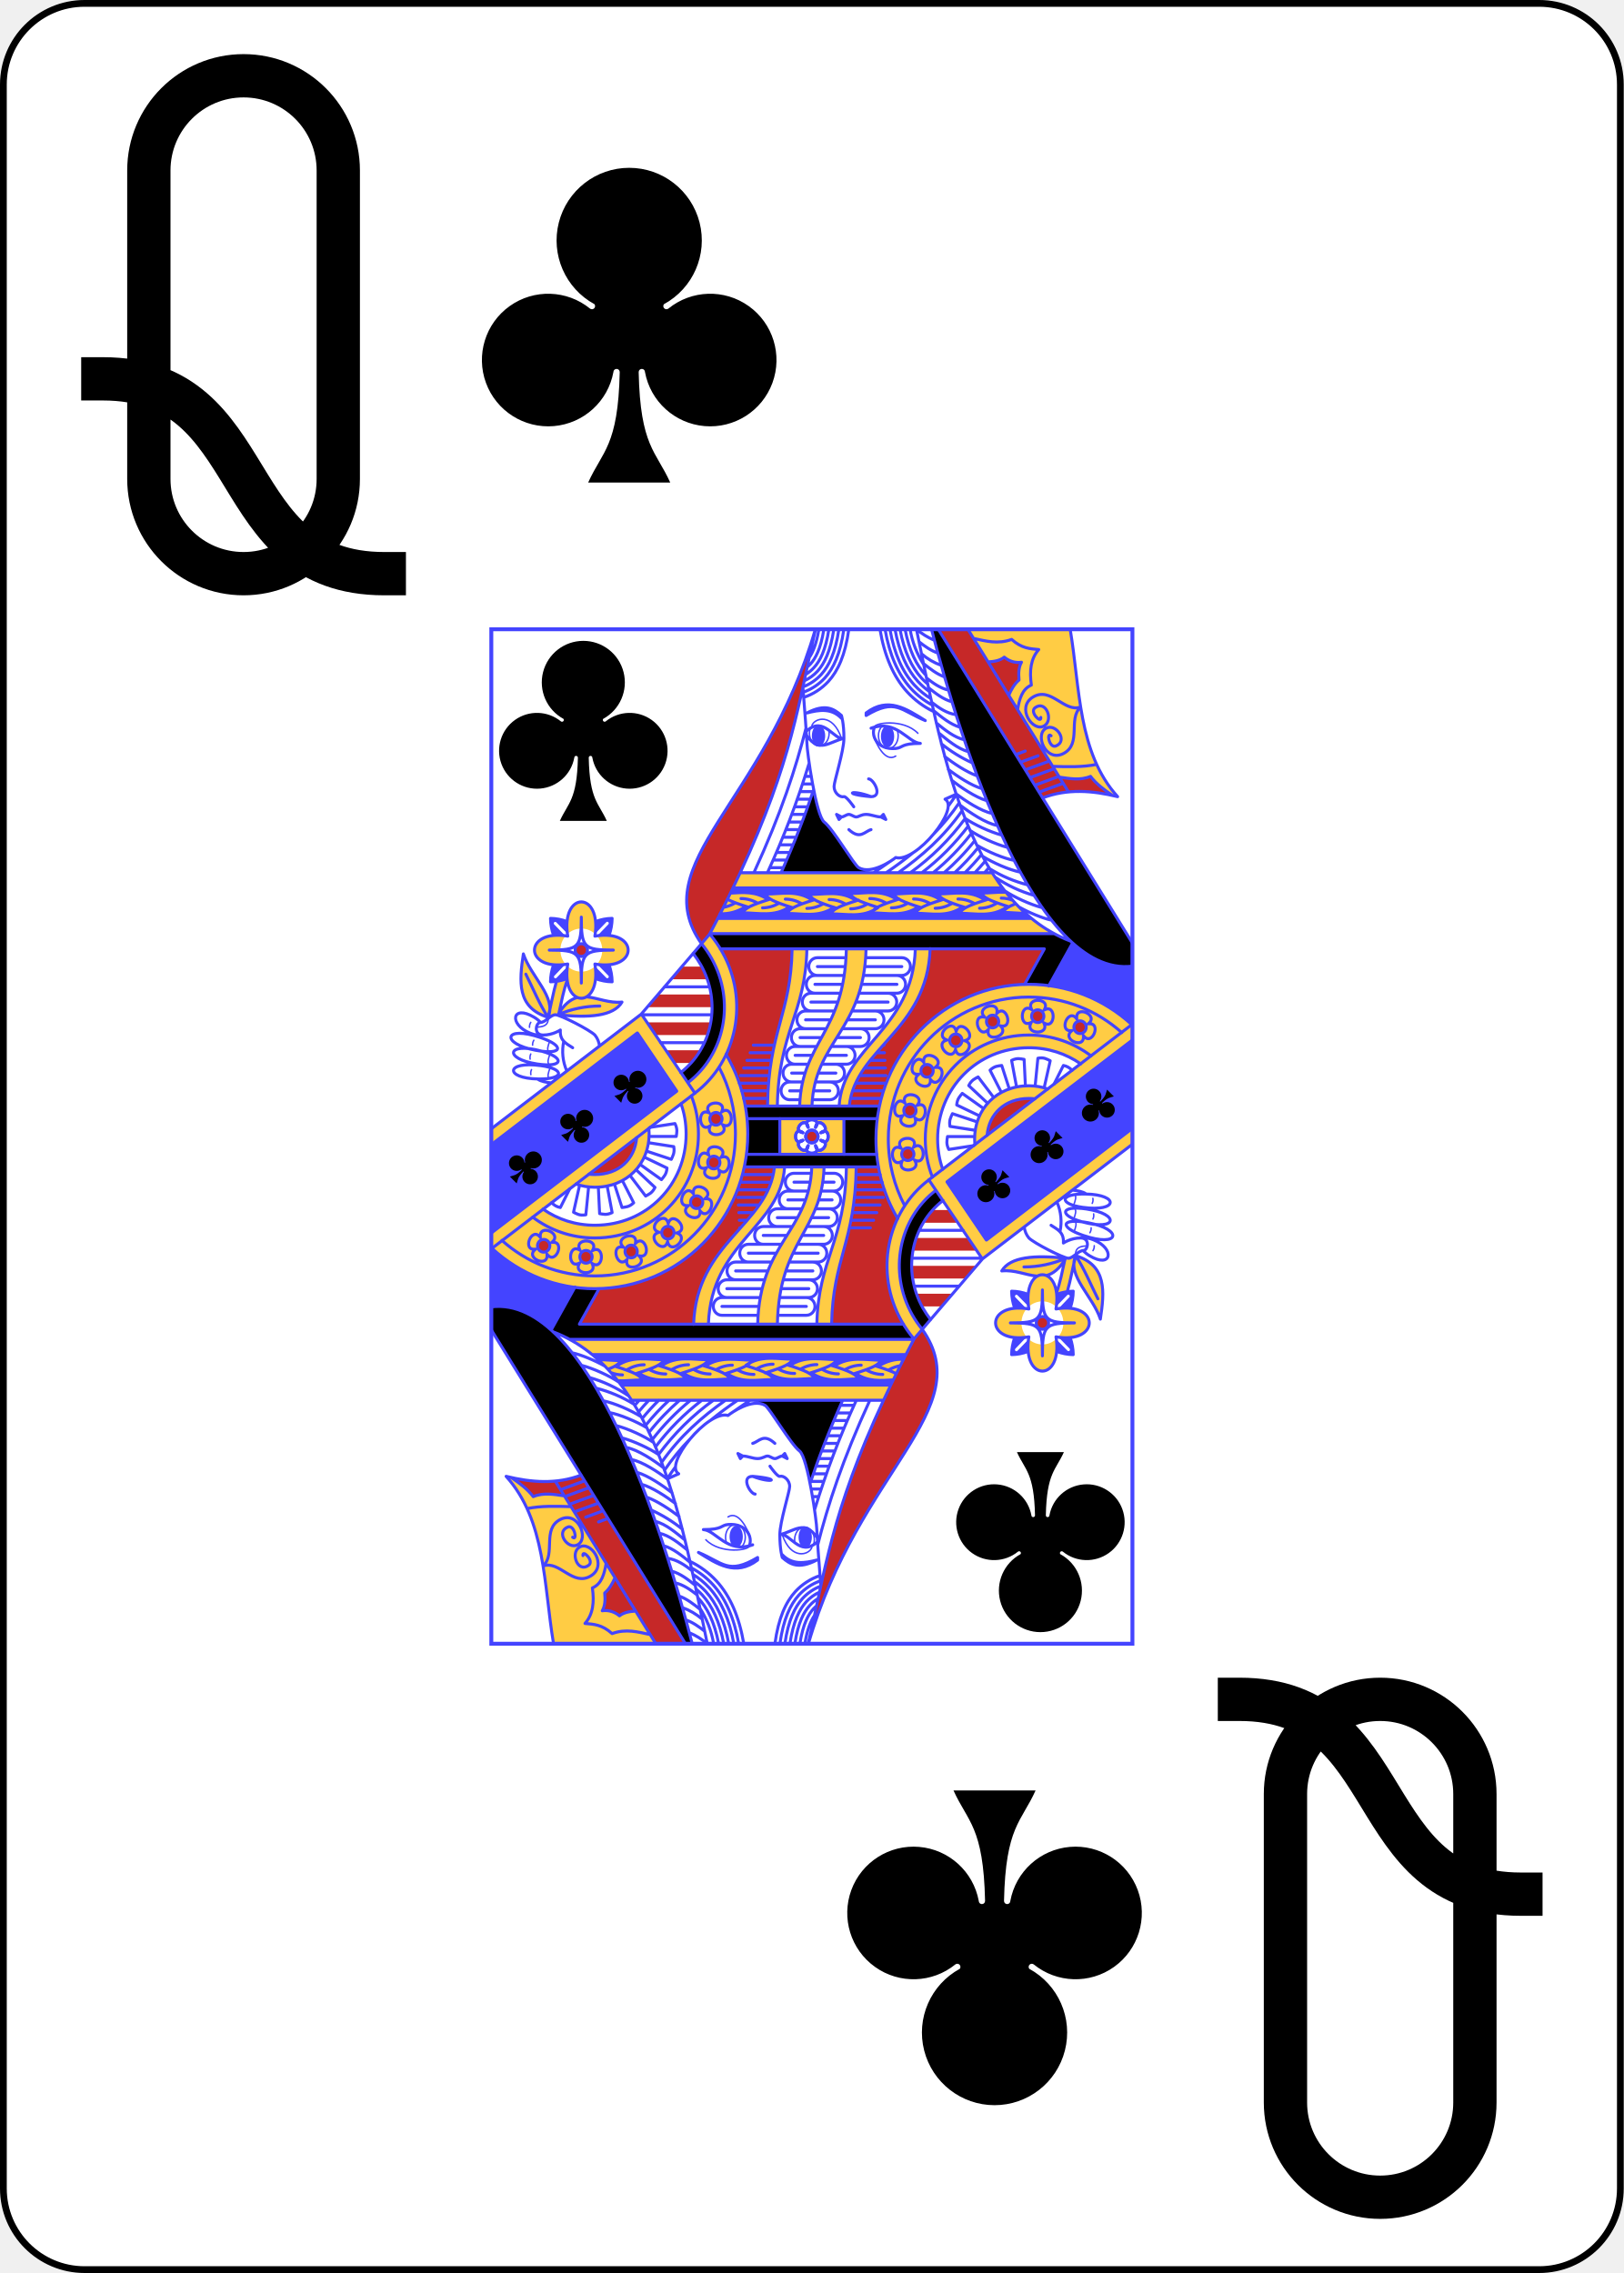
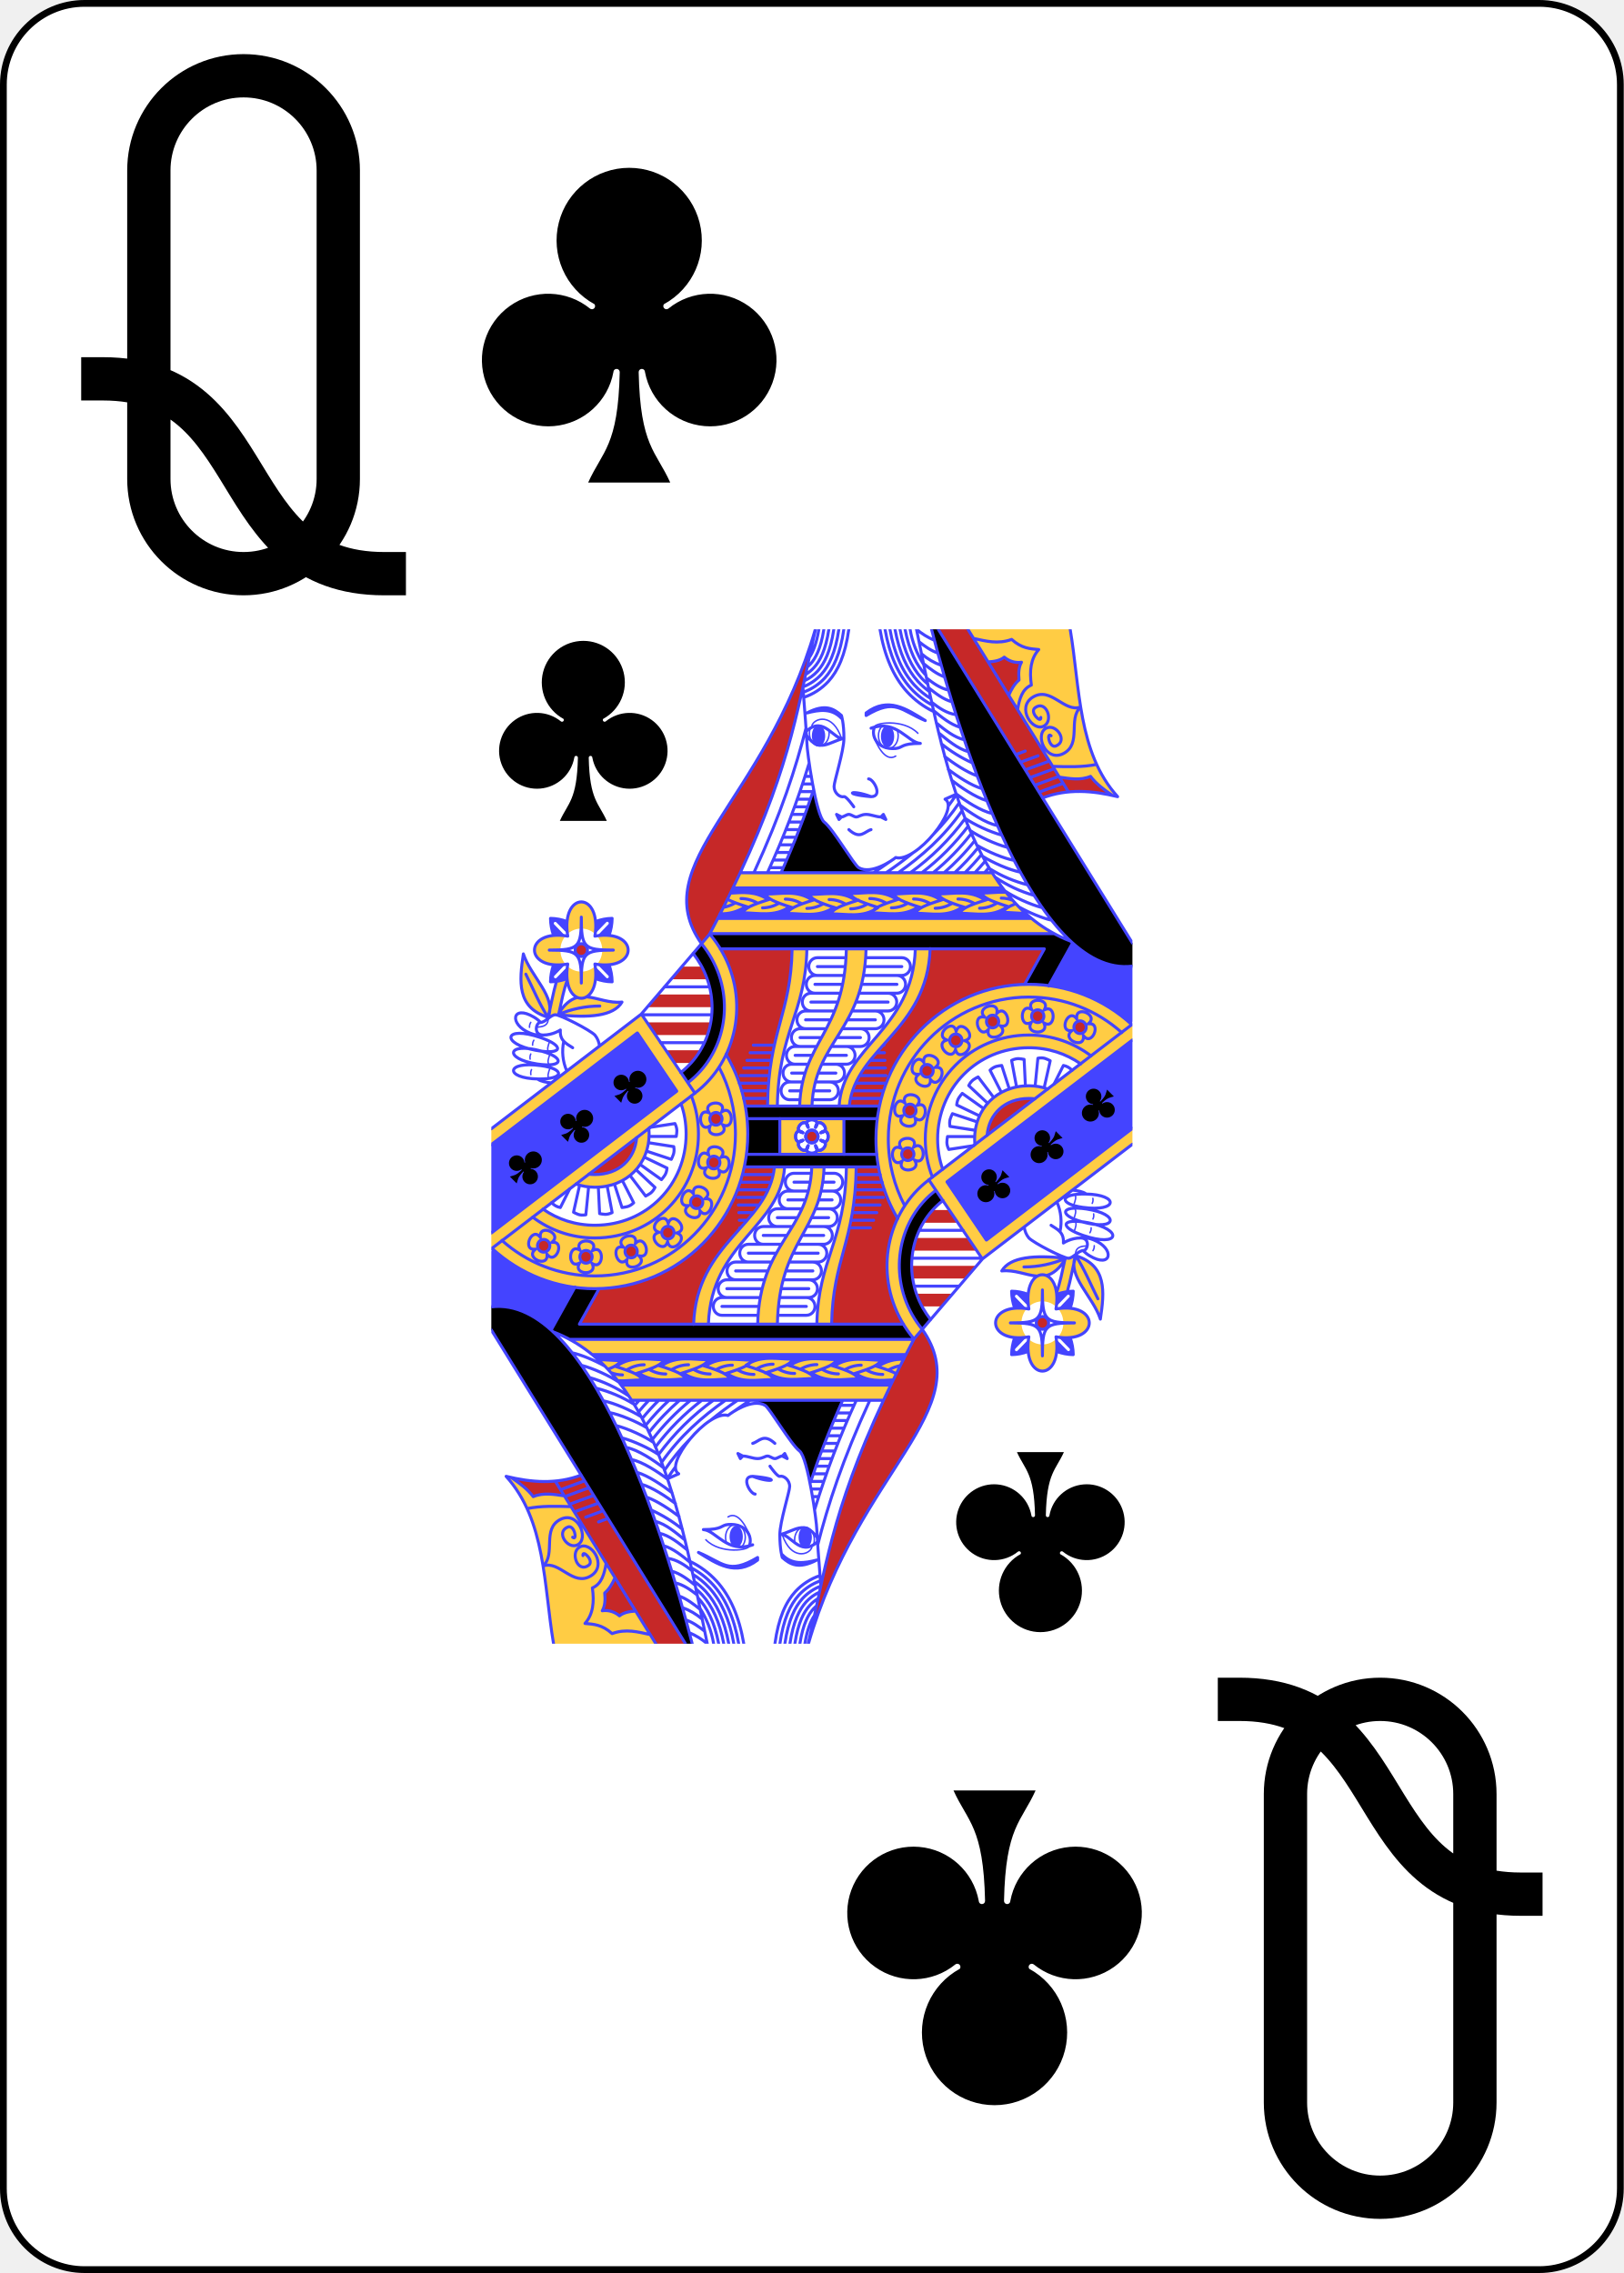
<svg xmlns="http://www.w3.org/2000/svg" xmlns:xlink="http://www.w3.org/1999/xlink" width="240" height="336" class="card" preserveAspectRatio="none" viewBox="-120 -168 240 336">
-   <defs>
-     <path id="i" d="M-82.4-130.4H82.4v260.8H-82.4z" />
-   </defs>
  <symbol id="h" preserveAspectRatio="xMinYMid" viewBox="-500 -500 1000 1000">
    <path fill="none" stroke="#000" stroke-linecap="square" stroke-miterlimit="1.5" stroke-width="80" d="M-260 100c300 0 220 360 520 360M-175 0v-285a175 175 0 0 1 350 0v570a175 175 0 0 1-350 0Z" />
  </symbol>
  <symbol id="a" preserveAspectRatio="xMinYMid" viewBox="-600 -600 1200 1200">
    <path d="M30 150c5 235 55 250 100 350h-260c45-100 95-115 100-350a10 10 0 0 0-20 0 210 210 0 1 1-74-201 10 10 0 0 0 14-14 230 230 0 1 1 220 0 10 10 0 0 0 14 14 210 210 0 1 1-74 201 10 10 0 0 0-20 0" />
  </symbol>
  <symbol id="b" preserveAspectRatio="none" viewBox="0 0 1300 2000">
    <path fill="#FC4" d="M1173.8 0c20 115.7 15.5 243.3 96.2 330-33.6-8-67-12.4-100-9.6L966.4 0Zm-669 480 510.8.1c33 50.8 73.7 92.5 125.2 119.7l-698 .8q35.1-64.8 62-120.6m-322.3 57.5c17 0 33.9 21 28.1 63.2a43 43 0 0 0-28.1-10.7 43 43 0 0 0-28.1 10.7c-5.8-42.1 11.2-63.2 28.1-63.2m260.1 63.1a220 220 0 0 1 25.7 35.8 215 215 0 0 1 7.8 202A300 300 0 0 1 520 995c0 168.4-138.8 305-310 305a312 312 0 0 1-208.8-79.6l.7-.5-1.9-2.5v-27.1l376-279.7L296 796 0 1016v-31.1l304-226 105.2 150.7.5-.5-10.7-15.3c74.4-55.4 96.5-160.2 47.7-244.8q-9.2-15.7-20.4-29zm-213.2 2.6c68.8-.5 63.8 68.2-15.1 57.4a43 43 0 0 0 10.7-28.1 43 43 0 0 0-10.7-28.1q8-1.1 15.1-1.2m-93.8 0q7 0 15.1 1.2a43 43 0 0 0-10.7 28.1 43 43 0 0 0 10.7 28.1c-78.9 10.8-84-58-15.1-57.4m754.2 26.5c-5.6 161.8-151.4 195.8-164 310.3h-20.5c7.7-119 148.9-148.4 154.5-310Zm-130 .4c-4 161.4-104.6 181.7-109.6 309.8h-25c4.3-128 91.3-143.7 94.7-309.8Zm-120 .2c-2.7 128.3-57.3 162.2-59.7 309.4h-20c2-147.2 47.5-181 49.8-309.4ZM65 640c13 39.2 55.1 75.2 53.7 109.8 4.4-19 8-38 13.5-56l21.7-2c-7.3 20-11.6 41.9-16.6 63.8L115 765c-63.6-19-58.4-71.2-50-125m89.4 24.3a43 43 0 0 0 28.1 10.7 43 43 0 0 0 28.1-10.7c4.6 33.6-5.2 53.8-18 60.6l1.7-.1c21.8 2 45 12.8 70.7 10.2-17.4 28.3-67.5 31.4-130 25 13-21 25.9-30.5 39.1-34h.7c-13.9-5.5-25.3-26-20.4-61.7M385.2 935l-280.1 208.2c29.6 20 65.2 31.7 104.9 31.7 105 0 185-80 185-180q-.1-31.8-10.3-59.4zm259.4 30h137.9a331 331 0 0 0-1 69.5l-136.5.4v-2.7c6.3 2.2 15.6 0 15.6-6.7 7 7 22-8 15-15 10 0 10-21.2 0-21.2 7-7-8-22-15-15 0-6.8-9.7-9-16-6.6zm-325.1 19q.5 5.2.5 10.9c0 58.9-44.6 105-110 105q-20.8 0-38.2-6.3z" />
  </symbol>
  <symbol id="c" preserveAspectRatio="none" viewBox="0 0 1300 2000">
    <path fill="#c62828" d="m966.3 0 201 316.5-15.6-25c20.8 2.7 41.6 7 63.3-1.5 11.6 15 27.3 26 42.4 37-29.8-6-58.7-9-87.4-6.3l-.2-.3c-17.6 2-35 5.7-52 12.1L906.5 0ZM657.6 0c-34.4 141.5-46.4 258-153 480a2759 2759 0 0 1-62 121.2l-16.3 18.7C311 461.5 555.3 342.3 657 0ZM1040 55a45 45 0 0 0 35 10c-5.3 8.6-6.5 20.7-5 35a80 80 0 0 0-20.8 30.2l-41.9-65.8c12.1-.8 23.7-2.5 32.7-9.4M182.5 620a12.5 12.5 0 0 1 12.5 12.5 12.5 12.5 0 0 1-12.5 12.5 12.5 12.5 0 0 1-12.5-12.5 12.5 12.5 0 0 1 12.5-12.5m707.2 9.9 231.3.1-39.6 70.2C936.9 704 817 805.2 787 939.6l-61.4.4c12.7-114.5 158.5-148.5 164-310.1m-425.5 0 145.9.2c-2.5 128.5-48 162.4-50 309.7l-44.8.1A308 308 0 0 0 476 838.4 215 215 0 0 0 464 630m-37.6 35 11.6 25h-74.2l22.6-25zm19 55 2.2 25H315.7l22-25zm-.6 55-7.1 25h-104l-18-25zm-21 55-19 25h-34l-17.6-25zm31.6 122.7a12.5 12.5 0 0 1 12.5 11.5 12.5 12.5 0 0 1-11.5 13.4 12.5 12.5 0 0 1-13.4-11.4 12.5 12.5 0 0 1 11.5-13.5zM650 987.5a12.5 12.5 0 0 1 12.5 12.5 12.5 12.5 0 0 1-12.5 12.5 12.5 12.5 0 0 1-12.5-12.5 12.5 12.5 0 0 1 12.5-12.5m-355.3 15c-3.4 41.5-35.5 72.5-84.7 72.5q-6.3 0-12-.7zm156.1 36.3 2.5.2a12.5 12.5 0 0 1 10.1 14.5 12.5 12.5 0 0 1-14.5 10.1 12.5 12.5 0 0 1-10-14.5 12.5 12.5 0 0 1 12-10.3m-34.3 78.2a13 13 0 0 1 4.8 1 12.5 12.5 0 0 1 6.6 16.4 12.5 12.5 0 0 1-16.4 6.6 12.5 12.5 0 0 1-6.6-16.4 13 13 0 0 1 11.6-7.6m-58.2 60a13 13 0 0 1 8.9 4 12.5 12.5 0 0 1-.6 17.7 12.5 12.5 0 0 1-17.7-.6 12.5 12.5 0 0 1 .6-17.7 13 13 0 0 1 8.8-3.4m-252.2 26a13 13 0 0 1 4.9 1 12.5 12.5 0 0 1 6.7 16.3 12.5 12.5 0 0 1-16.4 6.7 12.5 12.5 0 0 1-6.7-16.4 13 13 0 0 1 11.5-7.6m177.2 11.2a12.5 12.5 0 0 1 12.2 9 12.5 12.5 0 0 1-8.4 15.5 12.5 12.5 0 0 1-15.5-8.5 12.5 12.5 0 0 1 8.4-15.5 13 13 0 0 1 3.3-.5m-90.9 10.5a12.5 12.5 0 0 1 12.1 13 12.5 12.5 0 0 1-13 12 12.5 12.5 0 0 1-12-13 12.5 12.5 0 0 1 13-12" />
  </symbol>
  <symbol id="d" preserveAspectRatio="none" viewBox="0 0 1300 2000">
    <path fill="#44F" d="M663.4 188.8A13.4 21.2 0 0 1 677 210a13.4 21.2 0 0 1-13.5 21.2A13.4 21.2 0 0 1 650 210a13.4 21.2 0 0 1 13.4-21.2m140 1.2a13.4 21.2 0 0 1 13.5 21.2 13.4 21.2 0 0 1-13.5 21.2 13.4 21.2 0 0 1-13.4-21.2 13.4 21.2 0 0 1 13.4-21.2m233.4 319.8q5 6.5 10.2 12.8l-3.9-4.2a161 161 0 0 0-12 0h-2.1l-3.4.2-11.5.7-6 .3-2.4.1-3.7.2h-3l-5 .1 1 1.7v.2l1 1.4.7.8.7.8.8.8a24 24 0 0 0 4.9 3.8l2.5 1.5 6.3 3v.1q8.9 3.9 24.1 8.8l13.6 4.3c-6.5 3.6-9.9 7-11.8 11l10.9.3c10.9.5 21.8 1.5 32.7 1.5l-11.8-12.8q12 11.9 25.2 22.4l-635.6.4 4.8-9.2h3.5l3-.1h.5l2.6-.2c14-1 28-4.4 41.5-13.6l-.7.2 1-.6q3.1.4 6.4 1.5c-6.6 3.6-9.9 7-11.8 11.1 31.8-.2 64.2 8.6 94.9-12l6.8 2c-6.6 3.6-10 7-11.9 11.2 31.9-.2 64.3 8.6 95-12l5.7 1.7c-6.6 3.6-10 7-11.9 11.1 28.8-.2 58 7 86-6.8a19 19 0 0 0-3.4 4.9c31.9-.2 64.3 8.6 95-12q2.7.7 5.6 1.7c-6.5 3.6-9.9 7-11.8 11.1 32-.2 64.4 8.6 95.1-12.2l-20.2-7.7q10.6 3.8 27 8.8c-6.6 3.6-10 7-11.9 11.1 32-.2 64.4 8.6 95.1-12.2l-39.3-15-7.7 2.3 3.3-1.2c-30.8-20.8-63.2-12-95.2-12.2 2.7 5.8 8.2 10.2 21.4 15.6l-11.8-4.5-7.7 2.3 3.3-1.2c-30.8-20.8-63.2-12-95.2-12.2 1.8 3.8 4.9 7 10.5 10.3l-7.4 2.3 3.3-1.2a86 86 0 0 0-50.1-14c-15 0-30 1.9-45 1.8 2.2 4.9 6.6 8.8 16 13.2l-6.8 2.2 3.3-1.3c-30.7-20.8-63.2-12-95.1-12.2 1.8 3.8 4.8 7 10.4 10.3l-7.3 2.3 3.2-1.2c-30.7-20.9-63.2-12-95.1-12.2 1.7 3.6 4.5 6.7 9.7 9.9l-7.7 2.4 3.2-1.3-5.8-3.6-.8-.4-2.8-1.5q-.4 0-.7-.3l-5.4-2.3-.7-.3-2.9-1-.8-.2-2.2-.7-.8-.2-2.9-.8h-.1l-2.9-.6-.8-.2-2.3-.4h-.7l-3-.5h-.5l-5.7-.6h-1.2a136 136 0 0 0-14.8-.2l-1.7.1-5.7.3q-5.7.2-11.2.6L490 510zM775 545.6l8 2.4-.6.4zM245 570a99 99 0 0 1-6.3 33.6q-10.5-1-23.7.7l22-22.3a3 3 0 1 0-4.2-4.2L210.7 600q1.7-13.3.7-23.7A100 100 0 0 1 245 570m-125 0a99 99 0 0 1 33.6 6.3q-1 10.5.7 23.7L132 578a3 3 0 1 0-4.2 4.2l22.1 22.2q-13.3-1.7-23.7-.7A100 100 0 0 1 120 570m1058.6 49c38.2 32.7 78.7 50.2 121.4 45v108.8l-1.2 6.8a308 308 0 0 0-168.3-76.6ZM215 660.6q13.2 1.7 23.7.7A100 100 0 0 1 245 695a100 100 0 0 1-33.6-6.3q1-10.5-.7-23.7l22.3 22c2.8 3 7.2-1.4 4.2-4.2zm-65 0L128 683c-3 2.8 1.4 7.2 4.2 4.2l22.2-22.1q-1.7 13.3-.7 23.7A100 100 0 0 1 120 695a99 99 0 0 1 6.3-33.6q10.5 1 23.7-.7M296 796l80 114.7L0 1190.3v-174.4z" />
  </symbol>
  <symbol id="e" preserveAspectRatio="none" viewBox="0 0 1300 2000">
    <path d="M906.4 0 1300 618.6V664C1102.8 687.9 952.6 226.5 892.7 0ZM653.8 316.5c6.3 30.7 13.9 58 21.2 63.5 17.9 13.3 60.7 84.8 70 90q8.3 4.4 18 4l-1.2 6-173.7-.1a1944 1944 0 0 0 65.7-163.4M1141 599.9a281 281 0 0 0 33.3 14.8l4 4.5-47.6 83.8a259 259 0 0 0-49.5-2.8L1121 630l-656.9-.2a245 245 0 0 0-21.2-29.5zm-714.7 20q11.3 13.3 20.4 29c48.8 84.6 26.7 189.4-47.7 244.8l-15.1-19.8c64.2-47.8 83.7-138.1 40.9-212.2q-7.1-12.1-15.7-22.8zM787 940a305 305 0 0 0-5.6 94.8l-66.4.3.2-70H518.5q-1.3-12.6-3.2-25z" />
  </symbol>
  <symbol id="f" preserveAspectRatio="none" viewBox="0 0 1300 2000">
    <path fill="none" stroke="#44F" stroke-linecap="round" stroke-linejoin="round" stroke-width="6" d="M0 984.8 303.7 759m995.1 20.6A312 312 0 0 0 1090 700c-171.2 0-310 136.6-310 305 0 57.3 16 110.9 44 156.7M1298 780l-410.8 305.4M787 940H515.7M0 1190.3l376-279.6m-71.8-152.2 108.6 156M296.3 796 376 910.5M442.8 601 304.2 758.5m109 155.7c85-62.8 110.3-182.3 55.1-277.8q-11.3-19.5-25.7-35.8m-43.6 293c74.4-55.3 96.5-160 47.7-244.7q-9.1-15.7-20.4-29M295.8 796 0 1016m383.9-142c64.2-47.9 83.7-138.2 40.9-212.3q-7.1-12.1-15.7-22.8M304.9 760h142M351 705h91.4M343 815h89m11.1-215h698m-682-30h636M490 510h547m-532-30h510.5M657.5.2c-34.3 141.4-46.3 258-152.8 479.8a2759 2759 0 0 1-62.1 121.2M464 630h656.6m-510.7.3c-2.3 128.3-47.8 162.2-49.8 309.4m79.8-309.4C637 758.6 582.5 792.5 580 939.7M719.9 630c-3.4 166-90.4 181.9-94.7 309.8M759.9 630c-4 161.4-104.7 181.7-109.7 309.8M859.8 630c-5.6 161.5-147 191-154.5 309.9m184.5-310.3c-5.6 161.8-151.4 195.8-164 310.3m56.5 25H518.6m272.2-40h-62.5m67.1-15h-62.9m68.4-15h-62.2m61.5-15h-53.4m52.4-15h-42.5m41.5-15h-30m29-15H781m-220.4 90h-49m49.6-15h-53.5m54.6-15h-59.4m60.9-15h-58.6m60.4-15h-53.9m56.3-15h-49.7m52.5-15h-46m49.2-15h-42.7m265 0h-1.7m-773 385c50.1 43.6 116 70 188.4 70 158 0 285-125.3 285-280 0-47.5-12-92.1-33.2-131.3M84.1 1159.1c35 25.7 78 40.9 125.9 40.9 118.2 0 210-91.4 210-205q-.1-40.1-14.4-74.9m-207.7 154.2q6 .7 12.1.7c49.2 0 81.3-31 84.7-72.6m-122.9 91.3q17.4 6.2 38.2 6.3c65.4 0 110-46.1 110-105q0-5.6-.5-11m-214.6 159.2c29.6 20 65.4 31.8 105.1 31.8 105 0 185-80 185-180q-.1-31.8-10.3-59.4m257.8 46.3c-3.5-24.8-35.4 7-10.6 10.6-20-15-20 30 0 15-24.8 3.5 7 35.4 10.6 10.6-15 20 30 20 15 0 3.5 24.8 35.4-7 10.6-10.6 20 15 20-30 0-15 24.8-3.5-7-35.4-10.6-10.6 15-20-30-20-15 0m-5 18.1a12.5 12.5 0 0 0 12.5 12.5 12.5 12.5 0 0 0 12.5-12.5 12.5 12.5 0 0 0-12.5-12.5 12.5 12.5 0 0 0-12.5 12.5m77.5-35v70m366.2-334.7 40.2-70.2m8.8 73.2 48.1-84.1M906.3 0 1300 618.6m-182.3-286.1c49.9-18.5 100.9-14.7 152.3-2.5-80.7-86.7-76.1-214.3-96.2-330M966.4 0 1170 320M892.5-.4C952.3 226 1102.7 688 1300 664.2M862-.4c48.3 224.1 98.8 536.3 312.3 615.1m-14.7-311-48.9 17.5M1151 290l-48.9 17.5m39.3-32.6-48.9 17.5m39.3-32.6-49 17.4m25.8-27.7-35.4 12.6m9.4-22-19 6.9m194.6 79.8c-15.8-10.8-31.5-21.7-43.1-36.8-21.7 8.6-42.5 4.2-63.3 1.5m75.3-25c-27.7 5.5-58 4.7-88.3 3.8m56-116.5c-26 22.4 3 72.3-34.7 91.2-36 18-59-38-35-50 20-10 45 25 20 35-14.1 5.7-20.1-28.6-10-20m59.8-56.7c-33.4 11.5-60.1-41.4-96.8-19.5-34.6 20.7.2 70.3 23.3 56.5 19.2-11.5 3.2-51.4-18.7-35.7-12.4 8.8 13.3 32.3 11.5 19.2m-47-15.4c3.7-20.7 8.8-40.4 27.9-48.4-4.2-27.9-1.4-52.3 15-70-17.4-1.6-34.5-2-55-20-28 10-52.5 3.2-77.4-2m71.6 112.2c5-11.3 11-22 20.8-30.2-1.5-14.3-.3-26.4 5-35-8.5 1.2-21.8.6-35-10-9 7-20.6 8.6-32.7 9.4M905.5 46.9c-14-4.6-26.2-13.1-38.2-22.3m45.1 46.6a127 127 0 0 1-40-22.8M919 93.9c-15.6-5.4-29.2-15.8-42.7-26.4M927 120c-16.7-3.8-30.8-13.5-44.6-24m51.6 47c-17.7-4.8-32.6-16.2-47.5-27.8m55.9 53.2c-18.8-2.6-34.4-13-49.5-24.5m57.7 49.3c-19.4-5.3-38-20.2-54-33m62.5 57.6c-20.3-4.3-39.9-19.8-56.8-33.2m65.1 56.6c-21.7-5.3-42.5-23-60.1-36.8m68.2 59.1a293 293 0 0 1-63-37.8m72.6 63.3c-22.1-7.6-49-25.5-65.9-38.2m76 63.5c-22.1-6.2-50.3-24.5-68.7-38M1005 338c-23.4-6.6-53.5-26.7-71.6-40.4m82.4 65.5c-22.7-4.3-54-24.5-74-39.2m84.6 63c-23.4-4-56.5-25.7-76.5-40.7m85.3 59.7c-24-6.3-56.5-21-74.8-33.3m86.6 57.5c-24.1-6-57.7-21-76.5-33.7m89.7 59.2c-21-3.6-53.8-17.2-75.8-29.9m88.6 53.2c-22.3-4.3-56-18.6-77.1-31.5m91.7 56.5a281 281 0 0 1-77.1-31.8m90.4 52.7a276 276 0 0 1-79.9-36.5m96.4 60.6c-24-5.9-57.6-20.9-76.6-33.5m95.4 58.2c-19.2-4.1-45.9-15-66-26m-432-353c-20.6 78.5-50 167.3-105.6 285m99.2-366.3c3 36.7 8.2 104.4 8.2 111.7 0 15 18.2 142.5 35 155 17.9 13.3 60.7 84.8 70 90 25.8 14.6 68.6-14.7 75-20 40.5 11.4 131.5-97 100-115l23.2-10m-299-60.2a1672 1672 0 0 1-84.4 215.3m93.8-164c-16.7 48.8-38 102.6-66 163.7m-23.1-9.8H592m-20.6-15h27.3m-20.6-15h27.3m-20.7-15h27M591 410h27m-20.7-15h27m-21-15h26.8m-20.8-15h26.6m-21.1-15h26.8m-21.3-15H647m-21.2-15h26.5M631 305h20m-15-15h13m248 113.6a443 443 0 0 0 51.9-61.7M800.4 480.1a731 731 0 0 0 55.2-39.8M825.2 480c47.3-32.5 92-70.3 129.5-122.4M849.5 480.1a497 497 0 0 0 111.3-107M873 480a486 486 0 0 0 94.2-92.1m-71.2 92a477 477 0 0 0 77.6-77.4M918 480.1c22-18.7 43-39.5 62.3-63.4M939.5 480q25-22.3 47.6-49.5m-27 49.7a457 457 0 0 0 34-36.2m-13.6 36q10.7-11 21-22.9m-1.5 23 9.2-10.3m-82.6-121.2q8.3-10.8 16.2-22.6M775 480q16.6-10.5 32.7-21.6M900 550q17.3-.1 33.8-9.2m21.3 7c-30.7 20.8-63.2 12-95.1 12.2 4.4-9.3 16-15.1 55.8-27.2m-59.6-1q17.3-.1 33.8 9m21.4-7c-30.8-20.7-63.2-12-95.2-12 4.4 9.2 16 15 55.9 27.1m-60.9.3q17.3-.1 33.8-9.2m21.3 7c-30.7 20.8-63.2 12-95.1 12.2 4.4-9.3 16-15.1 55.8-27.3m-59.6-1q17.3 0 33.8 9.1m21.4-7c-30.8-20.8-63.2-12-95.2-12.1 4.4 9.3 16 15.1 55.9 27.2m-54.7 3q17.3-.1 33.8-9.2m21.4 7c-30.8 20.9-63.2 12-95.2 12.2 4.4-9.3 16-15.1 55.9-27.2m-59.6-1q17.2-.2 33.8 9M740 535c-30.7-20.8-63.2-12-95.1-12.2 4.3 9.3 16 15.1 55.8 27.3m-60.9.2q17.3-.1 33.8-9.2m21.4 7c-30.8 20.8-63.2 12-95.2 12.2 4.4-9.3 16-15.1 55.9-27.3m-59.6-1q17.2 0 33.8 9.2m21.3-7c-30.7-20.9-63.2-12-95.1-12.2 4.3 9.3 16 15.1 55.8 27.2m-62 0q17.3-.1 33.9-9.2m21.3 7c-30.7 20.8-63.2 12-95.1 12.1 4.3-9.3 16-15.1 55.8-27.2m-59.6-1A68 68 0 0 1 540 540m21.3-7c-24.7-16.8-50.6-14.3-76.4-12.8m-6.4 12c8.3 4.5 21.7 9.2 43.5 15.9m468 1.9q17.3-.1 33.8-9.2m21.3 7c-30.7 20.8-63.2 12-95.1 12.2 4.4-9.3 16-15.1 55.8-27.2m-59.6-1q17.3-.1 33.8 9m21.4-7c-30.8-20.7-63.2-12-95.2-12 4.4 9.2 16 15 55.9 27.1m81-30.5c-16.3-.6-32.7 1.7-49 1.6 4.3 9.3 16 15.1 55.8 27.2M1034 530q11.7 0 23.1 4.3m24.3 25.7c-14.5 0-29.1-1.8-43.6-1.7 3-6.3 9.2-11 25.4-17.2m-592.8 7.2a75 75 0 0 0 23.4-8.3m21.3 7a87 87 0 0 1-51.4 13.8m-145.1 451.4 51.4 7.8c2.2 12.5-2 18.2-5 25l-50.3-16.2m-4.7 11.8 46.3 21.6c-1.1 12.6-6.6 17-11.3 22.8l-43.3-29.9m-8.3 10.3 38.5 35c-5.8 11.3-12.5 13.4-19 17l-31.7-40.6m-15.5 10 23 43.9c-9.3 8.6-16.3 8.2-23.7 9.3l-15.4-46.4m-14.7 4L245 1150c-11.5 5.5-18 3.1-25.4 2l-2.6-52.3m-19.7-.4-5.6 55c-12.6 2.3-18.2-1.8-25-5L179 1096m142.8-114 50.6-7.5c5.8 11.4 3.6 18 2.6 25.4h-55.2M443 966.2a12.5 12.5 0 0 0 13.4 11.4 12.5 12.5 0 0 0 11.5-13.4 12.5 12.5 0 0 0-13.4-11.5 12.5 12.5 0 0 0-11.5 13.5m25.9 10.5c26 13 21.8-41.9-2-25 13-26-41.8-21.7-24.9 2-26-13-21.8 41.8 2 25-13 26 41.8 21.7 24.9-2m-30 72.4a12.5 12.5 0 0 0 10 14.5 12.5 12.5 0 0 0 14.5-10 12.5 12.5 0 0 0-10-14.6 12.5 12.5 0 0 0-14.6 10.1m22.4 16.7c22 19.2 31.7-35 4.4-24.6 19.2-22-35-31.6-24.6-4.4-22-19.2-31.7 35-4.4 24.6-19.2 22 35 31.7 24.6 4.4m-56.3 58.8a12.5 12.5 0 0 0 6.6 16.4 12.5 12.5 0 0 0 16.4-6.6 12.5 12.5 0 0 0-6.6-16.4 12.5 12.5 0 0 0-16.4 6.6m18 21.3c17.2 23.6 38.8-27 10-23 23.5-17-27-38.7-23-9.8-17.1-23.6-38.8 27-9.9 23-23.6 17 27 38.7 23 9.8m-73.5 34.5a12.5 12.5 0 0 0-.6 17.7 12.5 12.5 0 0 0 17.7.6 12.5 12.5 0 0 0 .6-17.7 12.5 12.5 0 0 0-17.7-.6m8 26.8c6 28.5 46.2-9 18.2-17 28.5-6.1-9-46.3-17-18.3-6.1-28.5-46.3 9-18.3 17-28.5 6 9 46.3 17 18.3m-77.4 7.5a12.5 12.5 0 0 0-8.4 15.5 12.5 12.5 0 0 0 15.5 8.5 12.5 12.5 0 0 0 8.4-15.6 12.5 12.5 0 0 0-15.5-8.4m-4.8 27.5c-7.3 28.3 45.4 12.6 24-7.1 28.2 7.2 12.5-45.5-7.2-24 7.2-28.2-45.5-12.5-24 7.2-28.2-7.3-12.5 45.4 7.2 24m-82.8-17.6a12.5 12.5 0 0 0-12.9 12 12.5 12.5 0 0 0 12 13 12.5 12.5 0 0 0 13-12 12.5 12.5 0 0 0-12-13m-13.4 24.6c-15.8 24.5 39.1 26.3 25 .8 24.5 15.8 26.3-39.1.8-25 15.8-24.5-39.1-26.3-25-.8-24.5-15.8-26.3 39.1-.8 25m-68.1-45.4a12.5 12.5 0 0 0-16.4 6.7 12.5 12.5 0 0 0 6.7 16.4 12.5 12.5 0 0 0 16.4-6.7 12.5 12.5 0 0 0-6.7-16.4m-21.2 18.2c-23.5 17.3 27.2 38.6 23 9.7 17.3 23.5 38.6-27.2 9.7-23 23.5-17.3-27.2-38.6-23-9.7-17.3-23.5-38.6 27.2-9.7 23m69-118.5L140 1140a30 30 0 0 1-17.5-9.5M657 0C555.2 342.3 311.1 461.6 426.3 620M210 605c15-90-70-90-55 0-90-15-90 70 0 55-15 90 70 90 55 0 90 15 90-70 0-55m-27.5-37.5c0 60-5 65-65 65 60 0 65 5 65 65 0-60 5-65 65-65-60 0-65-5-65-65m-12.5 65a12.5 12.5 0 0 0 12.5 12.5 12.5 12.5 0 0 0 12.5-12.5 12.5 12.5 0 0 0-12.5-12.5 12.5 12.5 0 0 0-12.5 12.5m68.7-28.9A100 100 0 0 0 245 570a100 100 0 0 0-33.6 6.3m-57.8 0A100 100 0 0 0 120 570a99 99 0 0 0 6.3 33.6m112.4 57.8A100 100 0 0 1 245 695a100 100 0 0 1-33.6-6.3m-57.8 0A100 100 0 0 1 120 695a99 99 0 0 1 6.3-33.6m93 160.4A40 40 0 0 0 210 800c-10-10-70-40-80-40s-20 15-30 15-15 25 5 25 35-10 35-10c-1.7 21.6 12.9 27.1 25 35m-18.1-12.8a93 93 0 0 0 6 58.2M100 805c-75-25-81.8 12-10 25 55 10 59.5-8.5 10-25m1.8 26.7c-70.6-19-77.6 15.3-8.6 25.4 52.9 7.7 56.9-12.5 8.6-25.4m-1.1 28.6c-71.9-9.7-74.7 25.2-5.5 26.3 53 .9 54.6-19.7 5.5-26.3m-.6-85a58 58 0 0 0-13.4-10.5c-45-26.2-52.1 14.3-7.6 31.6 9.1 3.6 16.1 4.3 20.9 3m15-34.4c18.2-39.3-35-80-50-125-8.4 53.8-13.6 106 50 125m0 0c-17.8-26.4-30.2-56.5-45-85m104.1 46c-13.2 3.5-26.2 13-39.1 34 62.5 6.4 112.6 3.3 130-25-25.8 2.6-48.9-8.1-70.7-10.2M135 760a218 218 0 0 1 85-17.2m413.5-608.5a120 120 0 0 0 50-31.5c19.3-20.5 34.3-52 41.4-102.7M632.7 124a108 108 0 0 0 43.6-28c17.3-18.6 31.5-47.4 38.5-95.9m-82.9 113.5a97 97 0 0 0 37-24.4c15.5-16.6 28.9-42.9 35.8-89M637.5 89a72 72 0 0 0 16.8-13.5C666.1 63 678 41.6 684.4.3m-49.7 101.3a84 84 0 0 0 27-19.2c13.4-14.6 26-38.4 32.8-82.2m-54 74.6q3.4-2.9 6.4-6C657 58 668 39.1 674.3.2m113.8 0q13.8 79.2 55 123.1a175 175 0 0 0 54 39M798.4 0c9 50.8 26.6 89 52.1 116.4a163 163 0 0 0 44 33.2M808.3.1c8.8 48.5 25.7 84.2 49.3 109.6q15.6 16.4 33.7 27M818.6 0c8.6 46.2 24.6 79.4 46.4 102.8q11 11.5 23.2 19.9m-11.4-53A183 183 0 0 1 849.2.2m-20.5 0c8.5 43.8 23.6 74.5 43.6 96q6 6.4 12.7 11.8M839 0c8.4 42.8 23.3 71.4 42.4 91M644.8 55.7c7-10 14.4-26.2 19.4-55.6m234 21.5a139 139 0 0 1-36-21.6M880 180c-37.9-22.8-75.4-48-120-15v5c60-35 70-10 120 10m-170-10v5.5c-20-20.5-45.3-16.8-70-10.5 37.2-18.9 54.5-8.3 70 5m0 0s5 15 5 45c0 25-20 85-20 95 0 13 12.3 22.1 20 20 4.8-1.3 20 20 20 20m30-55c10 0 30 35 5 35-40-15-60-5 0 0m25 35 5 10-10-5zm-95 0 5 10 5-5zm90 5c-10 0-20-5-30-5s-15 5-20 5-10-5-15-5-10 5-15 5m60 25c-13.5 3.8-21.9 20.5-45 0m45-200c52.2-18 74.4 28.5 100 30-40 0-35 8.7-50 10-38.3 3.3-51-26.4-42.7-42.3M640 200c35-30 55 20 75 15-29.2 6.6-50 30-75-5M137.3 755.6c5-22 9.3-43.8 16.6-63.8M115 765c6.2-23.9 10.3-48.4 17.2-71.1m-38 193c6.1 4.5 18 6.5 27.2 7.4M717.6 665h-56.4m51 35h-56m46.5 35H648m40.3 35h-51.1m32.5 35H626m25 35h-35m20.4 35H609m19.2 35H605m110.4-227.5h-54.2a17.5 17.5 0 1 1 0-35h56.4m-9.6 70h-51.8a17.5 17.5 0 1 1 0-35h56m-16.1 70h-48a17.5 17.5 0 1 1 0-35h54.6m-23.4 70h-42.1a17.5 17.5 0 1 1 0-35h51m-28.2 70h-34a17.5 17.5 0 1 1 0-35h43.8m-26.9 70h-27a17.5 17.5 0 1 1 0-35h35m-19.4 70H609a17.5 17.5 0 1 1 0-35h27.4m-10.4 70h-21a17.5 17.5 0 1 1 0-35h23.2M832.4 665h-75.2m65.3 35h-71.8m53.9 35H739m39.8 35H722m26.6 35h-48m19.5 35h-40.9m19.5 35H663m23.3 35h-32.8M759 647.5h73.4a17.5 17.5 0 1 1 0 35h-75.2m-2.6 0h67.9a17.5 17.5 0 1 1 0 35h-71.8m-5.3 0h59.2a17.5 17.5 0 1 1 0 35H739m-7.8 0h47.6a17.5 17.5 0 1 1 0 35H722m-10.4 0h37a17.5 17.5 0 1 1 0 35h-48m-11 0h30.5a17.5 17.5 0 1 1 0 35h-40.9m-9 0h28.5a17.5 17.5 0 1 1 0 35H663m-5.5 0h28.8a17.5 17.5 0 1 1 0 35h-32.8" />
  </symbol>
  <symbol id="g" preserveAspectRatio="none" viewBox="0 0 1300 2000">
    <g transform="matrix(-1 0 0 1 1300 0)">
      <path fill="none" stroke="#44F" stroke-linecap="round" stroke-linejoin="round" stroke-width="3" d="M1184.5 767.2c.3 15.4 12 16.5 23.9 17.3m-27 27.2c3.7 9.4 6.3 17.2 2.1 21.1m-2.7 4c3.6 9.4 6.2 17.3 2 21.2m-2 6.6c3.6 9.3 6.2 17.2 2 21.1m31-75.4q2.8 4.4 2.5 9.6m3.7 17.5q2.3 4.8 1.3 10m-2.8 20.8q2.3 4.6 1.3 9.9m.2-103.1q2.9 4.4 2.6 9.7M435 205c29.9-29.8 90-20.2 87.8-12.1M480 250c21.6 13.4 40-25 45-40m65 5c17.6-51.3 55-40 60-25m-142.6.4A28 28 0 0 1 515 210c0 13.8-9 25-20 25s-20-11.2-20-25q0-6.5 2.4-12m176-2.6q1.6 4.5 1.6 9.6c0 13.8-9 25-20 25s-20-11.2-20-25q0-3.3.7-6.5" />
      <use xlink:href="#a" height="90" transform="scale(1 .972)rotate(-45 1595.6 -687.3)" />
      <use xlink:href="#a" height="90" transform="scale(1 .972)rotate(-45 1745.2 -778)" />
      <use xlink:href="#a" height="90" transform="scale(1 .972)rotate(-45 1899 -861.4)" />
    </g>
  </symbol>
  <rect width="239" height="335" x="-119.5" y="-167.5" fill="#fff" stroke="#000" rx="12" ry="12" />
  <use xlink:href="#h" height="80" x="-124" y="-160" />
  <use xlink:href="#a" height="56" x="-55" y="-148" />
  <g transform="scale(0.575)">
    <use xlink:href="#b" width="164.8" height="260.8" x="-82.4" y="-130.4" />
    <use xlink:href="#b" width="164.8" height="260.8" x="-82.4" y="-130.4" transform="rotate(180)" />
    <use xlink:href="#c" width="164.8" height="260.8" x="-82.4" y="-130.4" />
    <use xlink:href="#c" width="164.8" height="260.8" x="-82.4" y="-130.4" transform="rotate(180)" />
    <use xlink:href="#d" width="164.8" height="260.8" x="-82.4" y="-130.4" />
    <use xlink:href="#d" width="164.8" height="260.8" x="-82.4" y="-130.4" transform="rotate(180)" />
    <use xlink:href="#e" width="164.8" height="260.8" x="-82.4" y="-130.4" />
    <use xlink:href="#e" width="164.8" height="260.8" x="-82.4" y="-130.4" transform="rotate(180)" />
    <use xlink:href="#f" width="164.8" height="260.8" x="-82.4" y="-130.4" />
    <use xlink:href="#f" width="164.8" height="260.8" x="-82.4" y="-130.4" transform="rotate(180)" />
    <use xlink:href="#g" width="164.8" height="260.8" x="-82.4" y="-130.4" />
    <use xlink:href="#g" width="164.8" height="260.8" x="-82.4" y="-130.4" transform="rotate(180)" />
    <use xlink:href="#a" height="55.7" x="-86.6" y="-132.2" />
-     <use xlink:href="#i" fill="none" stroke="#44F" />
  </g>
  <g transform="rotate(180)">
    <use xlink:href="#h" height="80" x="-124" y="-160" />
    <use xlink:href="#a" height="56" x="-55" y="-148" />
    <g transform="scale(0.575)">
      <use xlink:href="#a" height="55.7" x="-86.6" y="-132.2" />
    </g>
  </g>
</svg>
